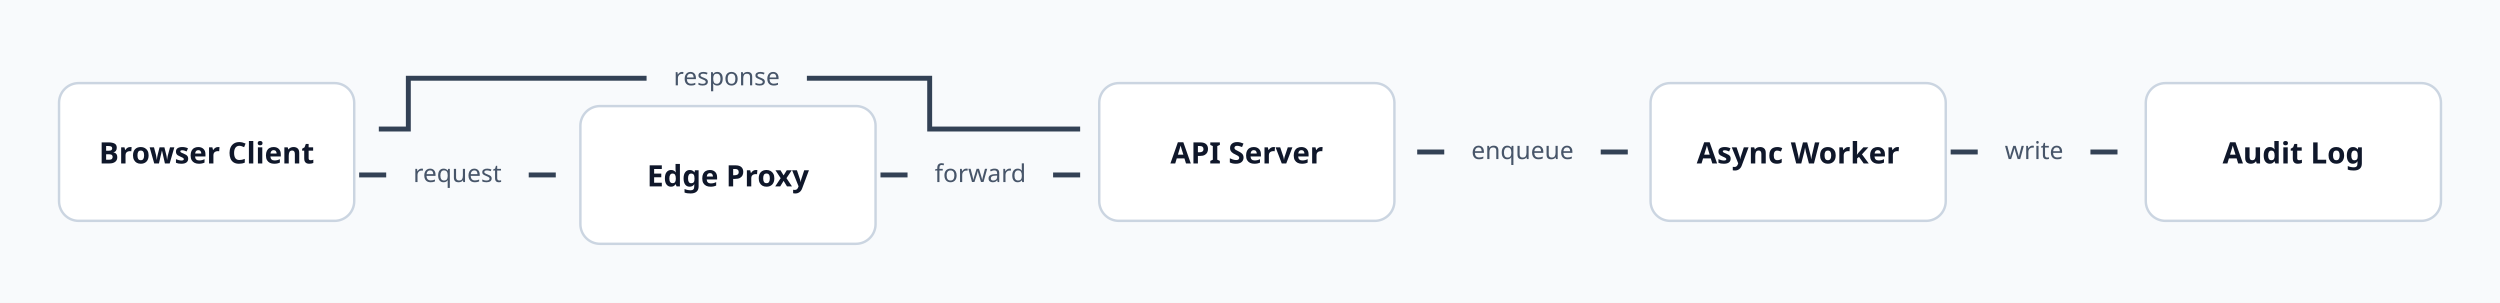
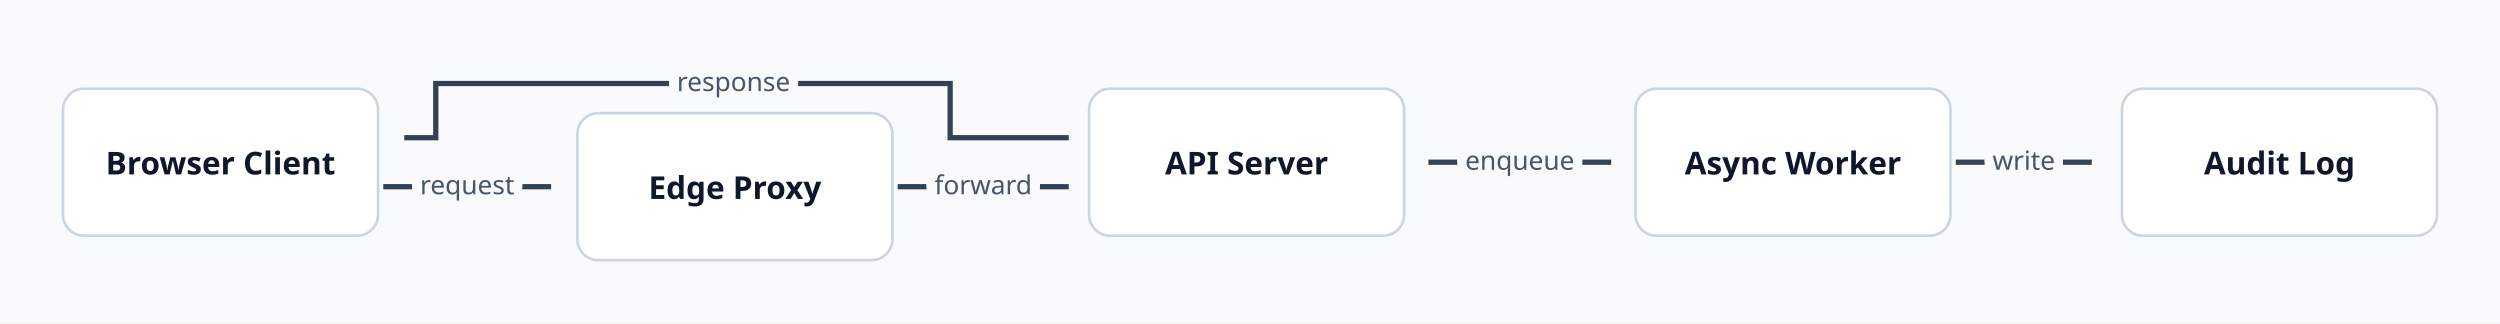
- <svg xmlns="http://www.w3.org/2000/svg" viewBox="0 -9.787 1016.32 123.12">
+ <svg xmlns="http://www.w3.org/2000/svg" viewBox="0 -9.787 952.32 123.12">
  <defs>
    <filter id="cora-shadow-blur" x="-50%" y="-50%" width="200%" height="200%">
      <feGaussianBlur stdDeviation="0" />
    </filter>
    <marker id="cora-marker-arrow-start" markerWidth="8" markerHeight="8" refX="0" refY="4" orient="auto" markerUnits="userSpaceOnUse">
      <path d="M 8 0 L 0 4 L 8 8 z" fill="#334155" />
    </marker>
    <marker id="cora-marker-arrow-end" markerWidth="8" markerHeight="8" refX="8" refY="4" orient="auto" markerUnits="userSpaceOnUse">
      <path d="M 0 0 L 8 4 L 0 8 z" fill="#334155" />
    </marker>
    <marker id="cora-marker-circle" markerWidth="8" markerHeight="8" refX="4" refY="4" orient="auto" markerUnits="userSpaceOnUse">
      <circle cx="4" cy="4" r="2.88" fill="none" stroke="#334155" stroke-width="1.5" />
    </marker>
    <marker id="cora-marker-filled-circle" markerWidth="8" markerHeight="8" refX="4" refY="4" orient="auto" markerUnits="userSpaceOnUse">
      <circle cx="4" cy="4" r="2.88" fill="#334155" />
    </marker>
    <marker id="cora-marker-diamond" markerWidth="8" markerHeight="8" refX="4" refY="4" orient="auto" markerUnits="userSpaceOnUse">
      <path d="M 4 0 L 8 4 L 4 8 L 0 4 Z" fill="none" stroke="#334155" stroke-width="1.5" />
    </marker>
    <marker id="cora-marker-filled-diamond" markerWidth="8" markerHeight="8" refX="4" refY="4" orient="auto" markerUnits="userSpaceOnUse">
      <path d="M 4 0 L 8 4 L 4 8 L 0 4 Z" fill="#334155" />
    </marker>
    <marker id="cora-marker-square" markerWidth="8" markerHeight="8" refX="4" refY="4" orient="auto" markerUnits="userSpaceOnUse">
      <rect x="1.12" y="1.12" width="5.76" height="5.76" fill="none" stroke="#334155" stroke-width="1.5" />
    </marker>
    <marker id="cora-marker-filled-square" markerWidth="8" markerHeight="8" refX="4" refY="4" orient="auto" markerUnits="userSpaceOnUse">
      <rect x="1.12" y="1.12" width="5.76" height="5.76" fill="#334155" />
    </marker>
  </defs>
-   <rect x="0" y="-9.787" width="1016.32" height="123.12" fill="#f8fafc" />
+   <rect x="0" y="-9.787" width="952.32" height="123.12" fill="#f8fafc" />
  <g id="groups" />
  <g id="nodes">
    <g>
      <rect x="24" y="24" width="120" height="56" rx="8" ry="8" fill="#ffffff" stroke="#cbd5e1" stroke-width="1" />
      <text x="84" y="56.656" text-anchor="middle" font-family="'Noto Sans', sans-serif" font-size="12" font-weight="600" fill="#0f172a">
        <tspan x="84" dy="0">Browser Client</tspan>
      </text>
    </g>
    <g>
-       <rect x="235.94" y="33.333" width="120" height="56" rx="8" ry="8" fill="#ffffff" stroke="#cbd5e1" stroke-width="1" />
-       <text x="295.94" y="65.989" text-anchor="middle" font-family="'Noto Sans', sans-serif" font-size="12" font-weight="600" fill="#0f172a">
-         <tspan x="295.94" dy="0">Edge Proxy</tspan>
+       <rect x="219.94" y="33.333" width="120" height="56" rx="8" ry="8" fill="#ffffff" stroke="#cbd5e1" stroke-width="1" />
+       <text x="279.94" y="65.989" text-anchor="middle" font-family="'Noto Sans', sans-serif" font-size="12" font-weight="600" fill="#0f172a">
+         <tspan x="279.94" dy="0">Edge Proxy</tspan>
      </text>
    </g>
    <g>
-       <rect x="446.87" y="24" width="120" height="56" rx="8" ry="8" fill="#ffffff" stroke="#cbd5e1" stroke-width="1" />
-       <text x="506.87" y="56.656" text-anchor="middle" font-family="'Noto Sans', sans-serif" font-size="12" font-weight="600" fill="#0f172a">
-         <tspan x="506.87" dy="0">API Server</tspan>
+       <rect x="414.87" y="24" width="120" height="56" rx="8" ry="8" fill="#ffffff" stroke="#cbd5e1" stroke-width="1" />
+       <text x="474.87" y="56.656" text-anchor="middle" font-family="'Noto Sans', sans-serif" font-size="12" font-weight="600" fill="#0f172a">
+         <tspan x="474.87" dy="0">API Server</tspan>
      </text>
    </g>
    <g>
-       <rect x="671" y="24" width="120" height="56" rx="8" ry="8" fill="#ffffff" stroke="#cbd5e1" stroke-width="1" />
-       <text x="731" y="56.656" text-anchor="middle" font-family="'Noto Sans', sans-serif" font-size="12" font-weight="600" fill="#0f172a">
-         <tspan x="731" dy="0">Async Worker</tspan>
+       <rect x="623" y="24" width="120" height="56" rx="8" ry="8" fill="#ffffff" stroke="#cbd5e1" stroke-width="1" />
+       <text x="683" y="56.656" text-anchor="middle" font-family="'Noto Sans', sans-serif" font-size="12" font-weight="600" fill="#0f172a">
+         <tspan x="683" dy="0">Async Worker</tspan>
      </text>
    </g>
    <g>
-       <rect x="872.32" y="24" width="120" height="56" rx="8" ry="8" fill="#ffffff" stroke="#cbd5e1" stroke-width="1" />
-       <text x="932.32" y="56.656" text-anchor="middle" font-family="'Noto Sans', sans-serif" font-size="12" font-weight="600" fill="#0f172a">
-         <tspan x="932.32" dy="0">Audit Log</tspan>
+       <rect x="808.32" y="24" width="120" height="56" rx="8" ry="8" fill="#ffffff" stroke="#cbd5e1" stroke-width="1" />
+       <text x="868.32" y="56.656" text-anchor="middle" font-family="'Noto Sans', sans-serif" font-size="12" font-weight="600" fill="#0f172a">
+         <tspan x="868.32" dy="0">Audit Log</tspan>
      </text>
    </g>
  </g>
  <g id="edges">
-     <path d="M 146 61.333 L 157 61.333 M 214.94 61.333 L 225.94 61.333" fill="none" stroke="#334155" stroke-width="2" />
-     <path d="M 357.94 61.333 L 368.94 61.333 M 428.11 61.333 L 439.11 61.333" fill="none" stroke="#334155" stroke-width="2" />
-     <path d="M 576.13 52 L 587.13 52 M 650.74 52 L 661.74 52" fill="none" stroke="#334155" stroke-width="2" />
-     <path d="M 793 52 L 804 52 M 849.82 52 L 860.82 52" fill="none" stroke="#334155" stroke-width="2" />
-     <path d="M 439.11 42.667 L 377.94 42.667 L 377.94 22.023 L 328.02 22.023 M 262.85 22.023 L 166 22.023 L 166 42.667 L 154 42.667" fill="none" stroke="#334155" stroke-width="2" />
-     <path d="M 146 61.333 L 233.94 61.333" fill="none" stroke="transparent" stroke-width="0.001" marker-end="url(#cora-marker-arrow-end)" />
-     <path d="M 357.94 61.333 L 441.99 61.333" fill="none" stroke="transparent" stroke-width="0.001" marker-end="url(#cora-marker-filled-circle)" />
-     <path d="M 572.5 52 L 665.37 52" fill="none" stroke="transparent" stroke-width="0.001" marker-start="url(#cora-marker-circle)" marker-end="url(#cora-marker-square)" />
-     <path d="M 793 52 L 865.57 52" fill="none" stroke="transparent" stroke-width="0.001" marker-end="url(#cora-marker-diamond)" />
-     <path d="M 441.99 42.667 L 377.94 42.667 L 377.94 22.023 L 166 22.023 L 166 42.667 L 146 42.667" fill="none" stroke="transparent" stroke-width="0.001" marker-start="url(#cora-marker-filled-square)" marker-end="url(#cora-marker-arrow-end)" />
+     <path d="M 146 61.333 L 157 61.333 M 198.94 61.333 L 209.94 61.333" fill="none" stroke="#334155" stroke-width="2" />
+     <path d="M 341.94 61.333 L 352.94 61.333 M 396.11 61.333 L 407.11 61.333" fill="none" stroke="#334155" stroke-width="2" />
+     <path d="M 544.13 52 L 555.13 52 M 602.74 52 L 613.74 52" fill="none" stroke="#334155" stroke-width="2" />
+     <path d="M 745 52 L 756 52 M 785.82 52 L 796.82 52" fill="none" stroke="#334155" stroke-width="2" />
+     <path d="M 407.11 42.667 L 361.94 42.667 L 361.94 22.023 L 304.02 22.023 M 254.85 22.023 L 166 22.023 L 166 42.667 L 154 42.667" fill="none" stroke="#334155" stroke-width="2" />
+     <path d="M 146 61.333 L 217.94 61.333" fill="none" stroke="transparent" stroke-width="0.001" marker-end="url(#cora-marker-arrow-end)" />
+     <path d="M 341.94 61.333 L 409.99 61.333" fill="none" stroke="transparent" stroke-width="0.001" marker-end="url(#cora-marker-filled-circle)" />
+     <path d="M 540.5 52 L 617.37 52" fill="none" stroke="transparent" stroke-width="0.001" marker-start="url(#cora-marker-circle)" marker-end="url(#cora-marker-square)" />
+     <path d="M 745 52 L 801.57 52" fill="none" stroke="transparent" stroke-width="0.001" marker-end="url(#cora-marker-diamond)" />
+     <path d="M 409.99 42.667 L 361.94 42.667 L 361.94 22.023 L 166 22.023 L 166 42.667 L 146 42.667" fill="none" stroke="transparent" stroke-width="0.001" marker-start="url(#cora-marker-filled-square)" marker-end="url(#cora-marker-arrow-end)" />
  </g>
  <g id="edge-bridge-masks" />
  <g id="edge-bridges" />
  <g id="edge-labels">
    <g>
-       <rect x="165" y="52.023" width="41.94" height="16.62" rx="8.31" ry="8.31" fill="#f8fafc" />
-       <text x="185.97" y="64.213" text-anchor="middle" font-family="'Noto Sans', sans-serif" font-size="10" font-weight="400" fill="#475569">request</text>
+       <rect x="157" y="52.023" width="41.94" height="16.62" rx="8.31" ry="8.31" fill="#f8fafc" />
+       <text x="177.97" y="64.213" text-anchor="middle" font-family="'Noto Sans', sans-serif" font-size="10" font-weight="400" fill="#475569">request</text>
    </g>
    <g>
-       <rect x="376.94" y="52.023" width="43.17" height="16.62" rx="8.31" ry="8.31" fill="#f8fafc" />
-       <text x="398.525" y="64.213" text-anchor="middle" font-family="'Noto Sans', sans-serif" font-size="10" font-weight="400" fill="#475569">forward</text>
+       <rect x="352.94" y="52.023" width="43.17" height="16.62" rx="8.31" ry="8.31" fill="#f8fafc" />
+       <text x="374.525" y="64.213" text-anchor="middle" font-family="'Noto Sans', sans-serif" font-size="10" font-weight="400" fill="#475569">forward</text>
    </g>
    <g>
-       <rect x="595.13" y="42.69" width="47.61" height="16.62" rx="8.31" ry="8.31" fill="#f8fafc" />
-       <text x="618.935" y="54.88" text-anchor="middle" font-family="'Noto Sans', sans-serif" font-size="10" font-weight="400" fill="#475569">enqueue</text>
+       <rect x="555.13" y="42.69" width="47.61" height="16.62" rx="8.31" ry="8.31" fill="#f8fafc" />
+       <text x="578.935" y="54.88" text-anchor="middle" font-family="'Noto Sans', sans-serif" font-size="10" font-weight="400" fill="#475569">enqueue</text>
    </g>
    <g>
-       <rect x="812" y="42.69" width="29.82" height="16.62" rx="8.31" ry="8.31" fill="#f8fafc" />
-       <text x="826.91" y="54.88" text-anchor="middle" font-family="'Noto Sans', sans-serif" font-size="10" font-weight="400" fill="#475569">write</text>
+       <rect x="756" y="42.69" width="29.82" height="16.62" rx="8.31" ry="8.31" fill="#f8fafc" />
+       <text x="770.91" y="54.88" text-anchor="middle" font-family="'Noto Sans', sans-serif" font-size="10" font-weight="400" fill="#475569">write</text>
    </g>
    <g>
-       <rect x="270.85" y="12.713" width="49.17" height="16.62" rx="8.31" ry="8.31" fill="#f8fafc" />
-       <text x="295.435" y="24.903" text-anchor="middle" font-family="'Noto Sans', sans-serif" font-size="10" font-weight="400" fill="#475569">response</text>
+       <rect x="254.85" y="12.713" width="49.17" height="16.62" rx="8.31" ry="8.31" fill="#f8fafc" />
+       <text x="279.435" y="24.903" text-anchor="middle" font-family="'Noto Sans', sans-serif" font-size="10" font-weight="400" fill="#475569">response</text>
    </g>
  </g>
</svg>
